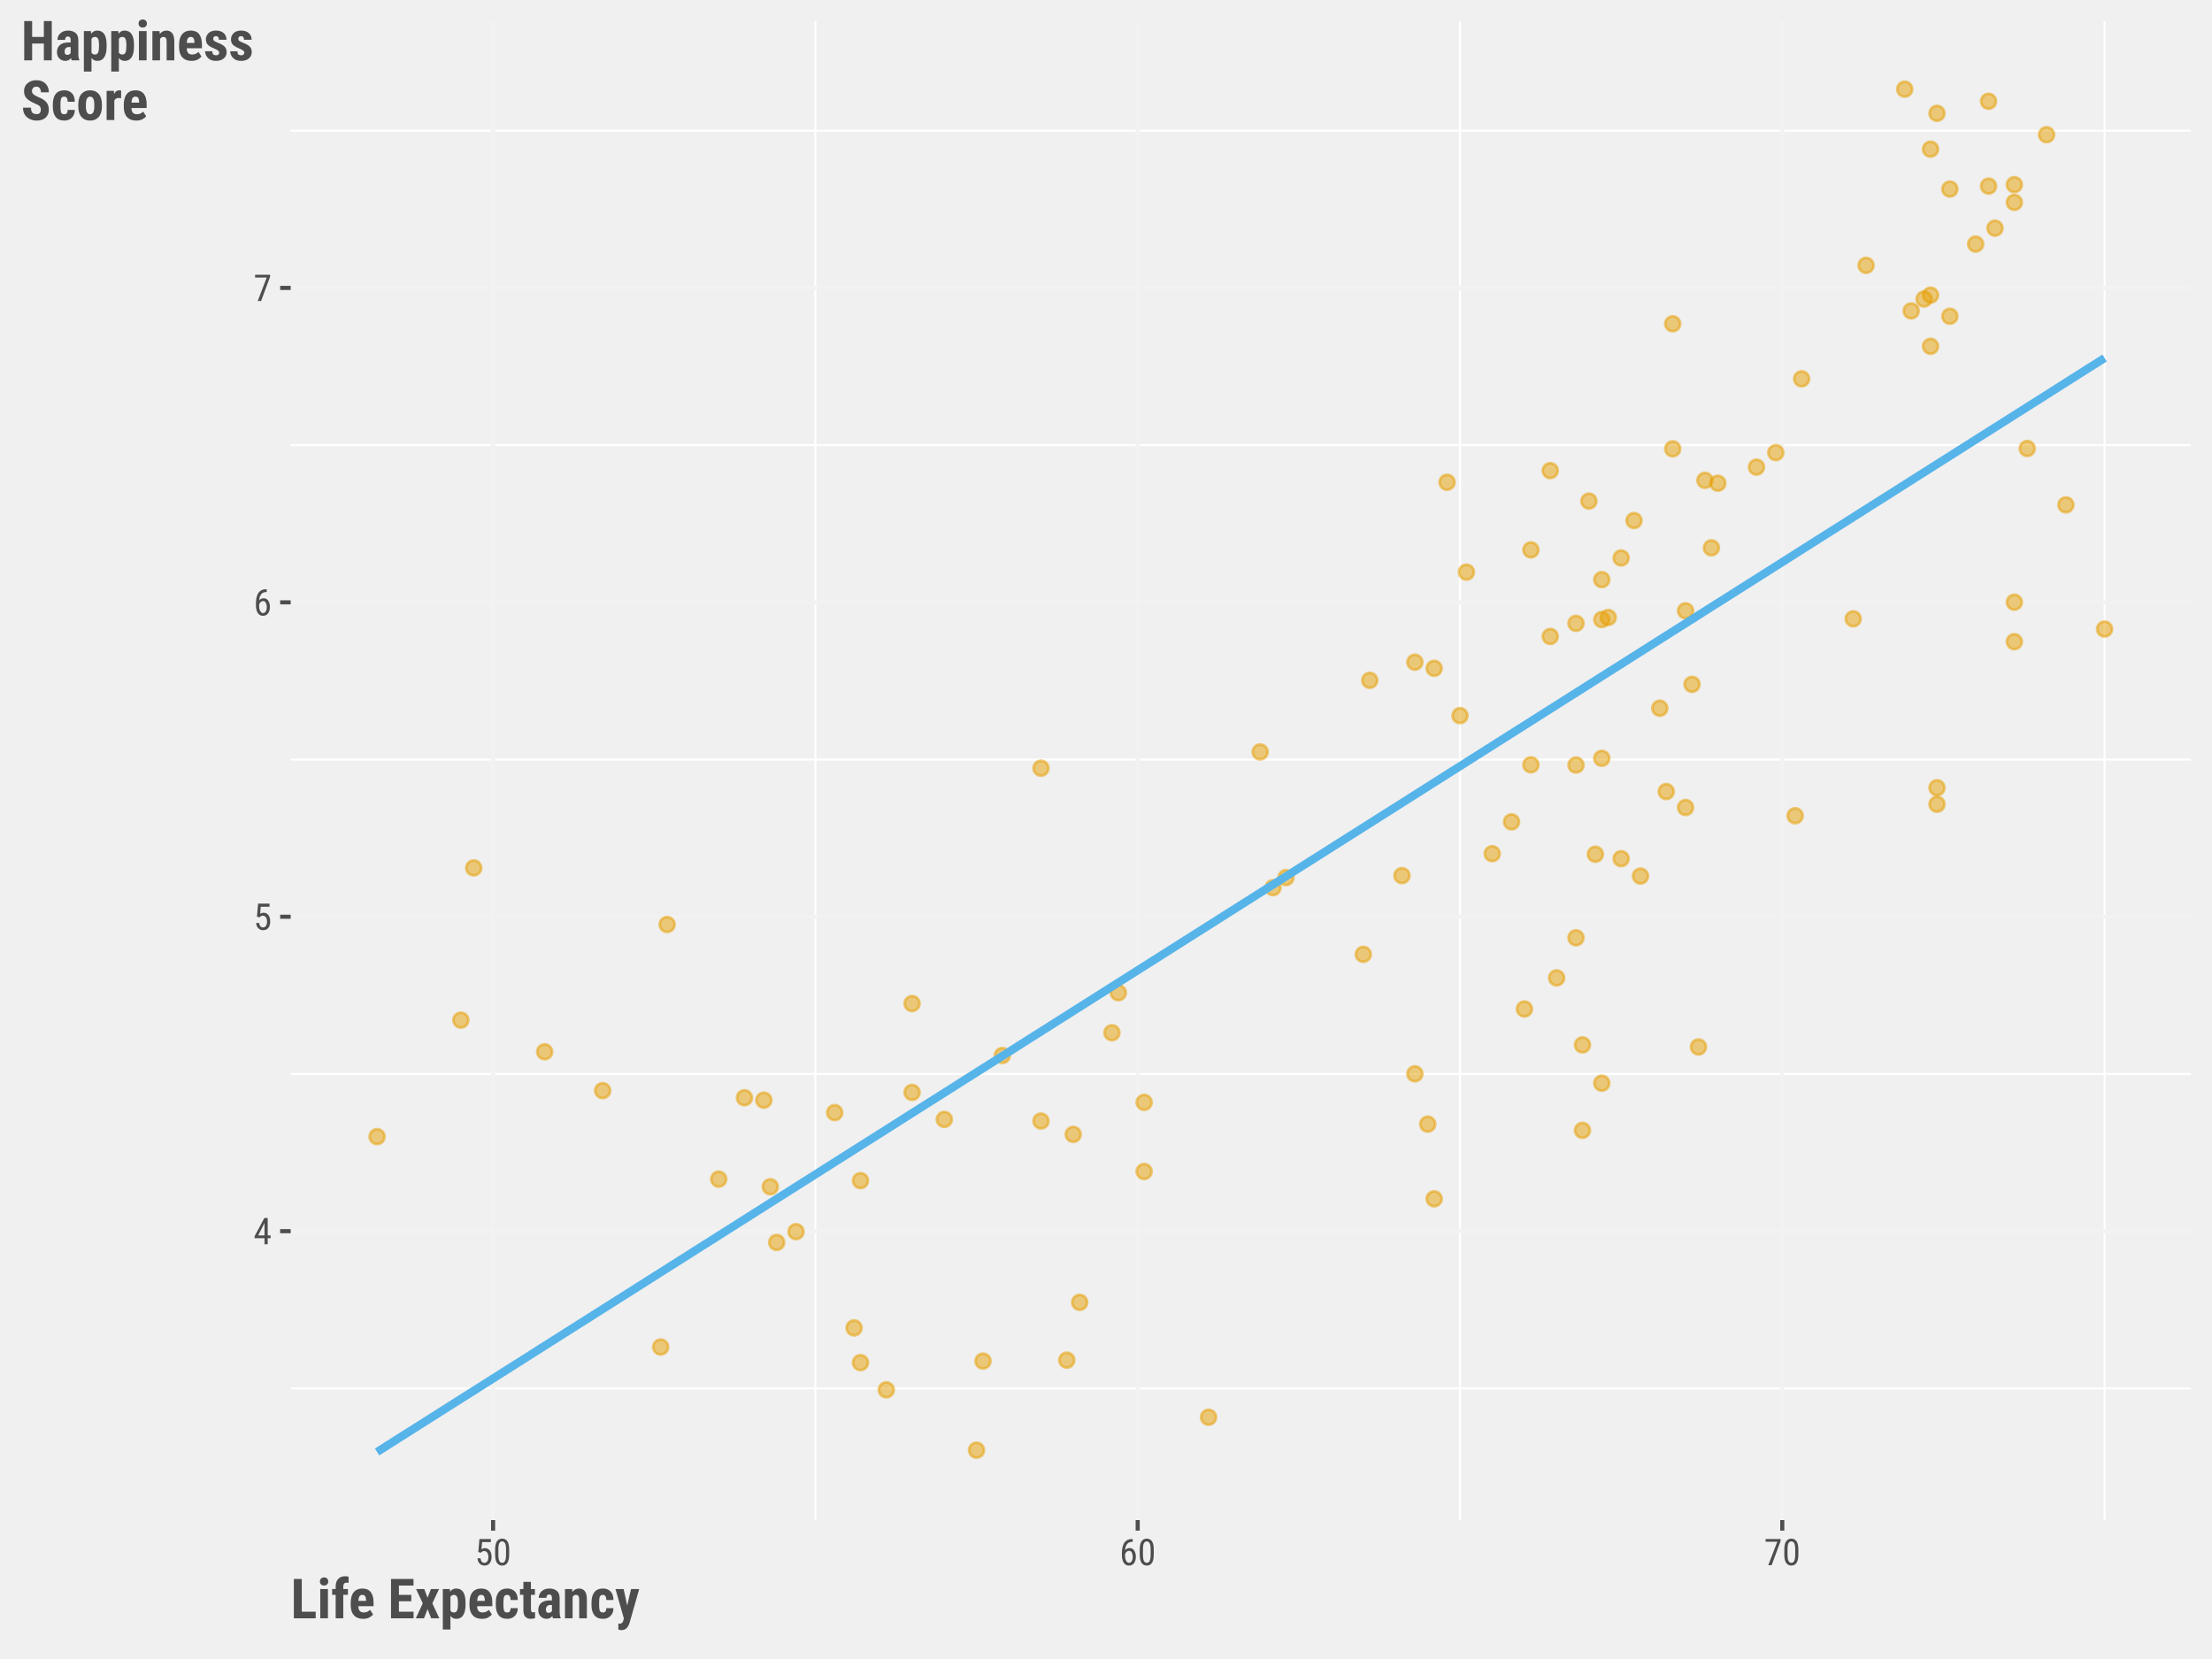
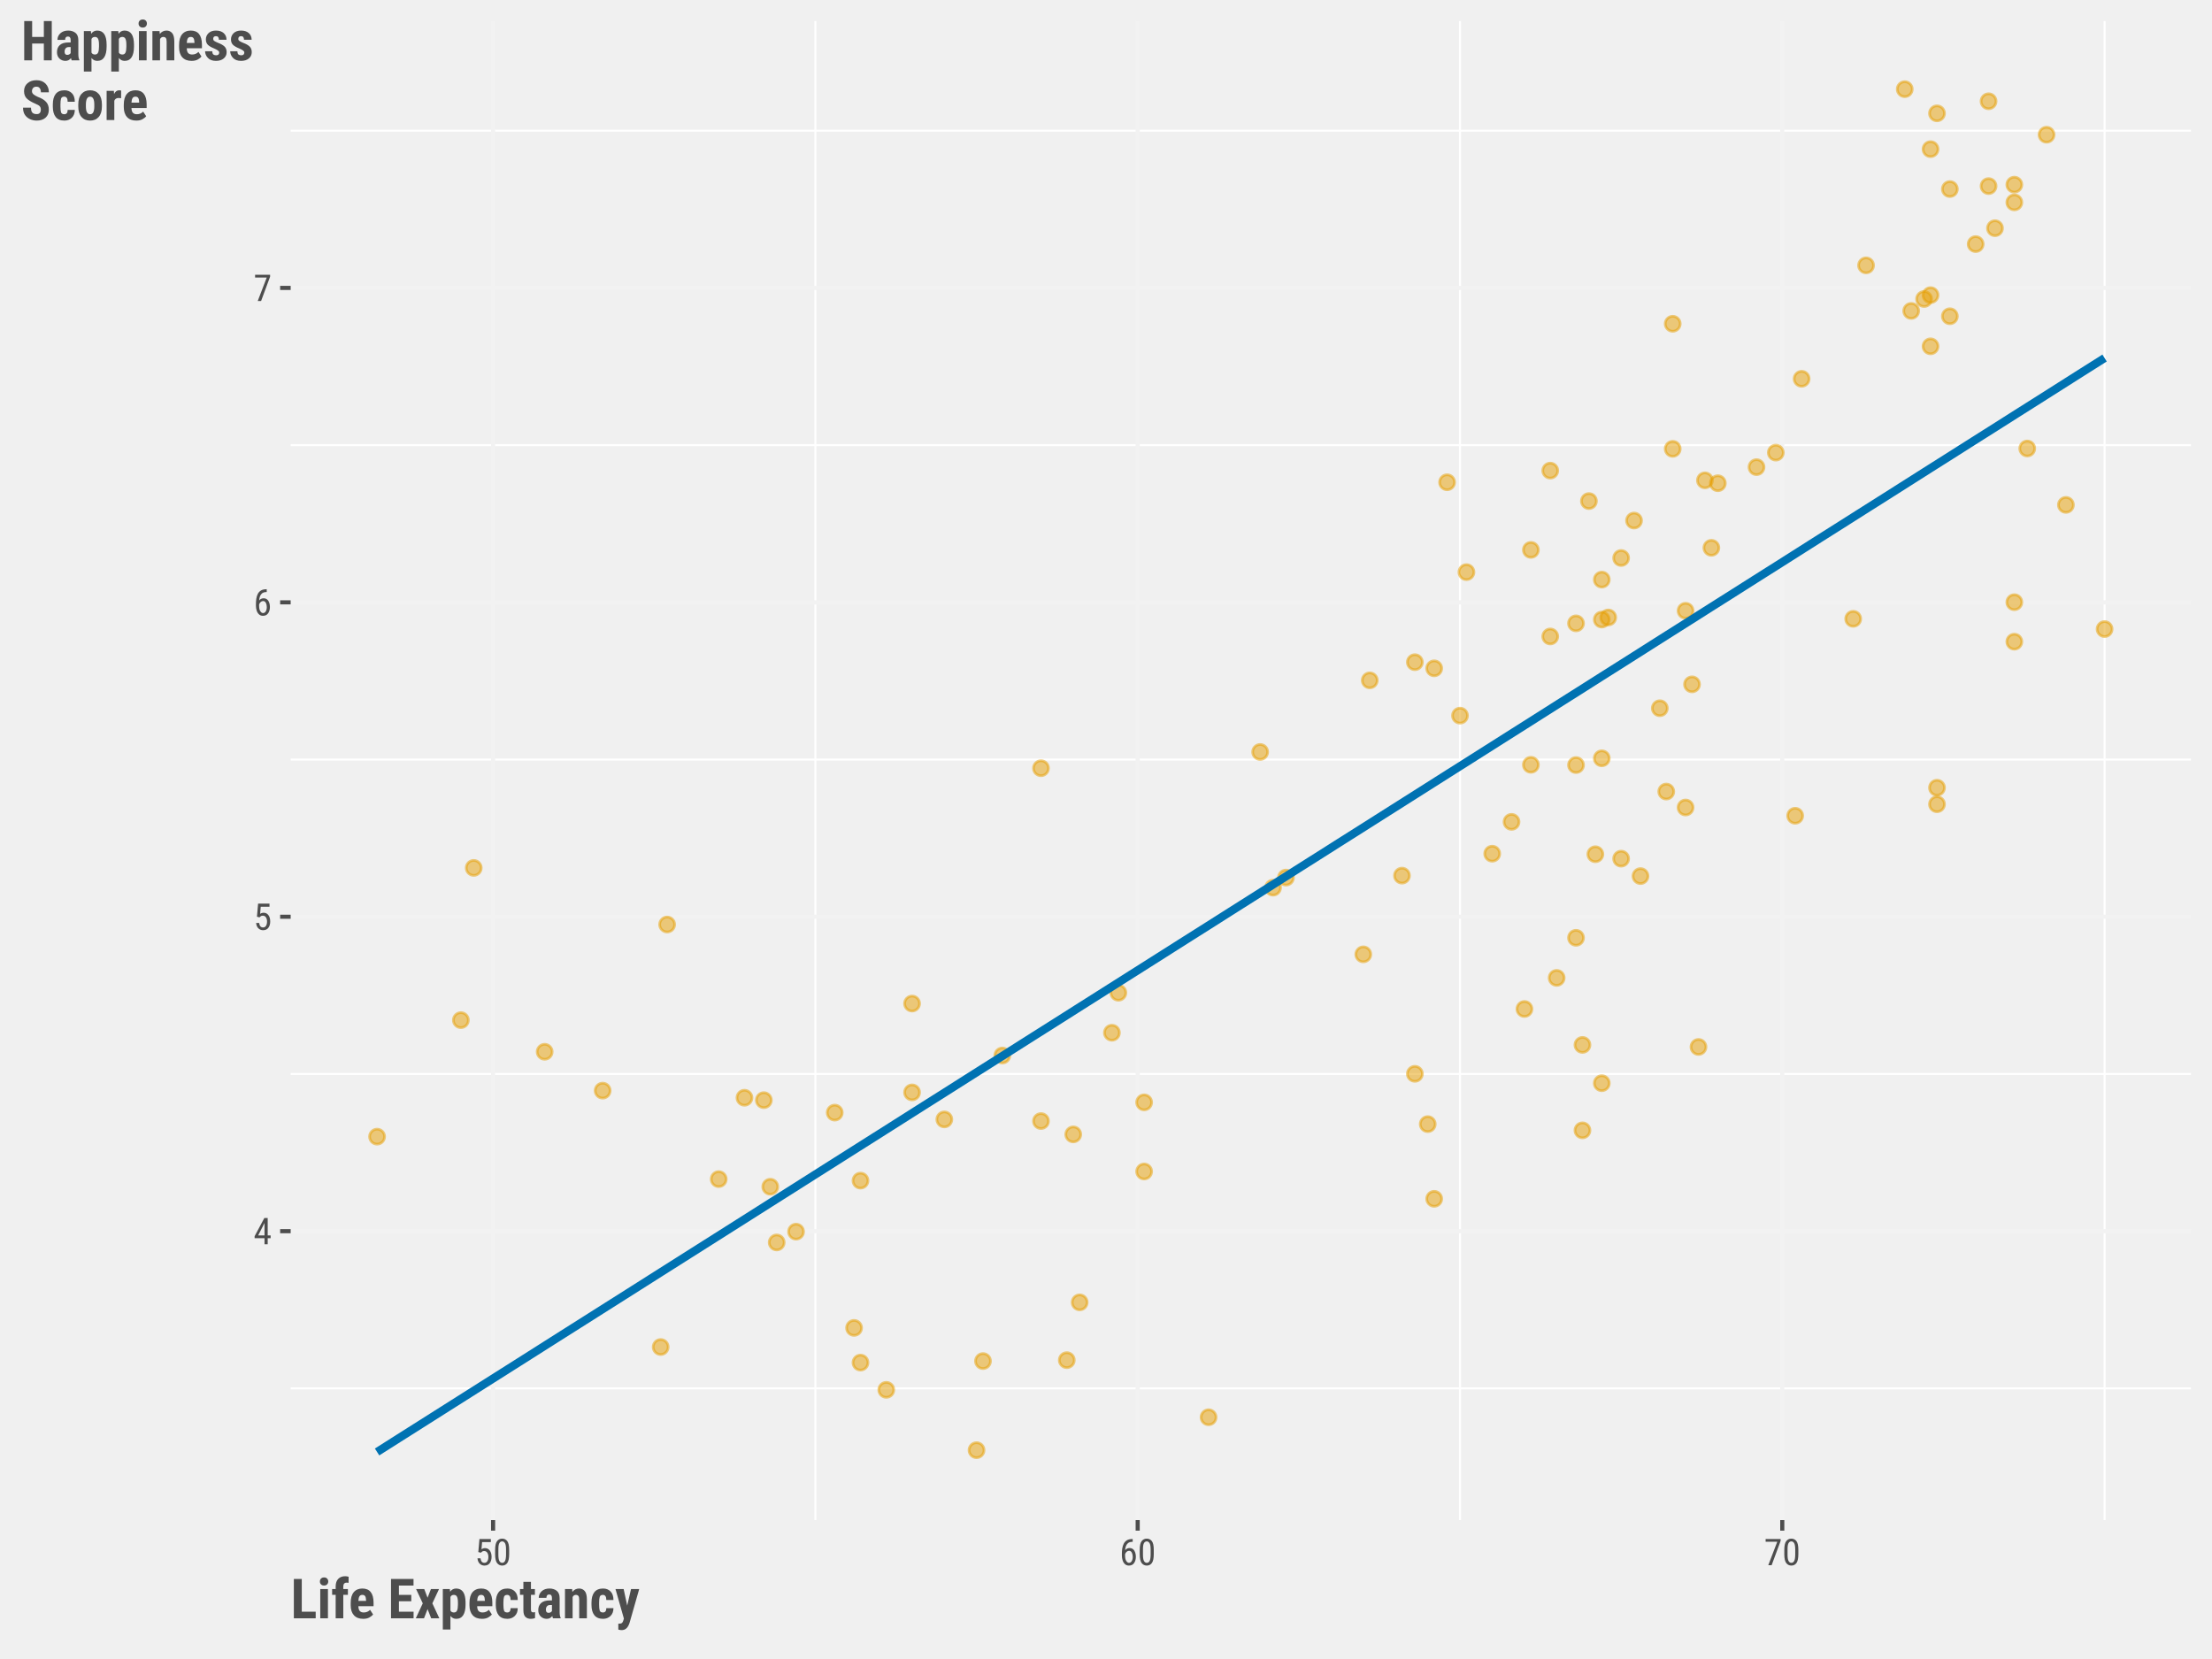
<svg xmlns="http://www.w3.org/2000/svg" class="svglite" width="576.00pt" height="432.00pt" viewBox="0 0 576.00 432.00">
  <defs>
    <style type="text/css">
    .svglite line, .svglite polyline, .svglite polygon, .svglite path, .svglite rect, .svglite circle {
      fill: none;
      stroke: #000000;
      stroke-linecap: round;
      stroke-linejoin: round;
      stroke-miterlimit: 10.00;
    }
    .svglite text {
      white-space: pre;
    }
  </style>
  </defs>
  <rect width="100%" height="100%" style="stroke: none; fill: none;" />
  <defs>
    <clipPath id="cpMC4wMHw1NzYuMDB8MC4wMHw0MzIuMDA=">
      <rect x="0.00" y="0.00" width="576.00" height="432.00" />
    </clipPath>
  </defs>
  <g clip-path="url(#cpMC4wMHw1NzYuMDB8MC4wMHw0MzIuMDA=)">
    <rect x="0.00" y="0.00" width="576.00" height="432.00" style="stroke-width: 1.07; stroke: none;" />
  </g>
  <defs>
    <clipPath id="cpNzUuNjl8NTcwLjUyfDUuNDh8Mzk1Ljgz">
      <rect x="75.69" y="5.48" width="494.83" height="390.35" />
    </clipPath>
  </defs>
  <g clip-path="url(#cpNzUuNjl8NTcwLjUyfDUuNDh8Mzk1Ljgz)">
    <polyline points="75.69,361.53 570.52,361.53 " style="stroke-width: 0.53; stroke: #FFFFFF; stroke-linecap: butt;" />
    <polyline points="75.69,279.66 570.52,279.66 " style="stroke-width: 0.53; stroke: #FFFFFF; stroke-linecap: butt;" />
    <polyline points="75.69,197.78 570.52,197.78 " style="stroke-width: 0.53; stroke: #FFFFFF; stroke-linecap: butt;" />
    <polyline points="75.69,115.91 570.52,115.91 " style="stroke-width: 0.53; stroke: #FFFFFF; stroke-linecap: butt;" />
    <polyline points="75.69,34.04 570.52,34.04 " style="stroke-width: 0.53; stroke: #FFFFFF; stroke-linecap: butt;" />
    <polyline points="212.32,395.83 212.32,5.48 " style="stroke-width: 0.53; stroke: #FFFFFF; stroke-linecap: butt;" />
    <polyline points="380.18,395.83 380.18,5.48 " style="stroke-width: 0.53; stroke: #FFFFFF; stroke-linecap: butt;" />
    <polyline points="548.03,395.83 548.03,5.48 " style="stroke-width: 0.53; stroke: #FFFFFF; stroke-linecap: butt;" />
    <polyline points="75.69,320.59 570.52,320.59 " style="stroke-width: 1.07; stroke: #F2F2F2; stroke-linecap: butt;" />
    <polyline points="75.69,238.72 570.52,238.72 " style="stroke-width: 1.07; stroke: #F2F2F2; stroke-linecap: butt;" />
    <polyline points="75.69,156.85 570.52,156.85 " style="stroke-width: 1.07; stroke: #F2F2F2; stroke-linecap: butt;" />
    <polyline points="75.69,74.97 570.52,74.97 " style="stroke-width: 1.07; stroke: #F2F2F2; stroke-linecap: butt;" />
    <polyline points="128.40,395.83 128.40,5.48 " style="stroke-width: 1.07; stroke: #F2F2F2; stroke-linecap: butt;" />
    <polyline points="296.25,395.83 296.25,5.48 " style="stroke-width: 1.07; stroke: #F2F2F2; stroke-linecap: butt;" />
    <polyline points="464.10,395.83 464.10,5.48 " style="stroke-width: 1.07; stroke: #F2F2F2; stroke-linecap: butt;" />
    <circle cx="172.04" cy="350.76" r="1.95" style="stroke-width: 0.71; stroke: #E69F00; stroke-opacity: 0.50; fill: #E69F00; fill-opacity: 0.50;" />
    <circle cx="442.28" cy="272.62" r="1.95" style="stroke-width: 0.71; stroke: #E69F00; stroke-opacity: 0.50; fill: #E69F00; fill-opacity: 0.50;" />
    <circle cx="443.96" cy="125.08" r="1.95" style="stroke-width: 0.71; stroke: #E69F00; stroke-opacity: 0.50; fill: #E69F00; fill-opacity: 0.50;" />
    <circle cx="412.07" cy="294.34" r="1.95" style="stroke-width: 0.71; stroke: #E69F00; stroke-opacity: 0.50; fill: #E69F00; fill-opacity: 0.50;" />
    <circle cx="524.53" cy="52.70" r="1.95" style="stroke-width: 0.71; stroke: #E69F00; stroke-opacity: 0.50; fill: #E69F00; fill-opacity: 0.50;" />
    <circle cx="514.46" cy="63.56" r="1.95" style="stroke-width: 0.71; stroke: #E69F00; stroke-opacity: 0.50; fill: #E69F00; fill-opacity: 0.50;" />
    <circle cx="388.57" cy="222.30" r="1.95" style="stroke-width: 0.71; stroke: #E69F00; stroke-opacity: 0.50; fill: #E69F00; fill-opacity: 0.50;" />
    <circle cx="368.43" cy="279.62" r="1.95" style="stroke-width: 0.71; stroke: #E69F00; stroke-opacity: 0.50; fill: #E69F00; fill-opacity: 0.50;" />
    <circle cx="398.64" cy="199.15" r="1.95" style="stroke-width: 0.71; stroke: #E69F00; stroke-opacity: 0.50; fill: #E69F00; fill-opacity: 0.50;" />
    <circle cx="497.67" cy="80.96" r="1.95" style="stroke-width: 0.71; stroke: #E69F00; stroke-opacity: 0.50; fill: #E69F00; fill-opacity: 0.50;" />
    <circle cx="200.58" cy="309.02" r="1.95" style="stroke-width: 0.71; stroke: #E69F00; stroke-opacity: 0.50; fill: #E69F00; fill-opacity: 0.50;" />
    <circle cx="356.68" cy="177.16" r="1.95" style="stroke-width: 0.71; stroke: #E69F00; stroke-opacity: 0.50; fill: #E69F00; fill-opacity: 0.50;" />
    <circle cx="427.18" cy="228.13" r="1.95" style="stroke-width: 0.71; stroke: #E69F00; stroke-opacity: 0.50; fill: #E69F00; fill-opacity: 0.50;" />
    <circle cx="277.79" cy="354.18" r="1.95" style="stroke-width: 0.71; stroke: #E69F00; stroke-opacity: 0.50; fill: #E69F00; fill-opacity: 0.50;" />
    <circle cx="403.68" cy="122.55" r="1.95" style="stroke-width: 0.71; stroke: #E69F00; stroke-opacity: 0.50; fill: #E69F00; fill-opacity: 0.50;" />
    <circle cx="410.39" cy="244.20" r="1.95" style="stroke-width: 0.71; stroke: #E69F00; stroke-opacity: 0.50; fill: #E69F00; fill-opacity: 0.50;" />
    <circle cx="193.86" cy="285.85" r="1.95" style="stroke-width: 0.71; stroke: #E69F00; stroke-opacity: 0.50; fill: #E69F00; fill-opacity: 0.50;" />
    <circle cx="173.72" cy="240.74" r="1.95" style="stroke-width: 0.71; stroke: #E69F00; stroke-opacity: 0.50; fill: #E69F00; fill-opacity: 0.50;" />
    <circle cx="524.53" cy="48.08" r="1.95" style="stroke-width: 0.71; stroke: #E69F00; stroke-opacity: 0.50; fill: #E69F00; fill-opacity: 0.50;" />
    <circle cx="98.19" cy="295.98" r="1.95" style="stroke-width: 0.71; stroke: #E69F00; stroke-opacity: 0.50; fill: #E69F00; fill-opacity: 0.50;" />
    <circle cx="462.42" cy="117.86" r="1.95" style="stroke-width: 0.71; stroke: #E69F00; stroke-opacity: 0.50; fill: #E69F00; fill-opacity: 0.50;" />
    <circle cx="425.50" cy="135.55" r="1.95" style="stroke-width: 0.71; stroke: #E69F00; stroke-opacity: 0.50; fill: #E69F00; fill-opacity: 0.50;" />
    <circle cx="261.00" cy="274.85" r="1.95" style="stroke-width: 0.71; stroke: #E69F00; stroke-opacity: 0.50; fill: #E69F00; fill-opacity: 0.50;" />
    <circle cx="485.92" cy="69.10" r="1.95" style="stroke-width: 0.71; stroke: #E69F00; stroke-opacity: 0.50; fill: #E69F00; fill-opacity: 0.50;" />
    <circle cx="467.46" cy="212.42" r="1.95" style="stroke-width: 0.71; stroke: #E69F00; stroke-opacity: 0.50; fill: #E69F00; fill-opacity: 0.50;" />
    <circle cx="469.14" cy="98.64" r="1.95" style="stroke-width: 0.71; stroke: #E69F00; stroke-opacity: 0.50; fill: #E69F00; fill-opacity: 0.50;" />
    <circle cx="504.39" cy="29.51" r="1.95" style="stroke-width: 0.71; stroke: #E69F00; stroke-opacity: 0.50; fill: #E69F00; fill-opacity: 0.50;" />
    <circle cx="393.60" cy="214.01" r="1.95" style="stroke-width: 0.71; stroke: #E69F00; stroke-opacity: 0.50; fill: #E69F00; fill-opacity: 0.50;" />
    <circle cx="438.92" cy="159.04" r="1.95" style="stroke-width: 0.71; stroke: #E69F00; stroke-opacity: 0.50; fill: #E69F00; fill-opacity: 0.50;" />
    <circle cx="398.64" cy="143.19" r="1.95" style="stroke-width: 0.71; stroke: #E69F00; stroke-opacity: 0.50; fill: #E69F00; fill-opacity: 0.50;" />
    <circle cx="440.60" cy="178.20" r="1.95" style="stroke-width: 0.71; stroke: #E69F00; stroke-opacity: 0.50; fill: #E69F00; fill-opacity: 0.50;" />
    <circle cx="271.07" cy="291.92" r="1.95" style="stroke-width: 0.71; stroke: #E69F00; stroke-opacity: 0.50; fill: #E69F00; fill-opacity: 0.50;" />
    <circle cx="495.99" cy="23.22" r="1.95" style="stroke-width: 0.71; stroke: #E69F00; stroke-opacity: 0.50; fill: #E69F00; fill-opacity: 0.50;" />
    <circle cx="527.89" cy="116.79" r="1.95" style="stroke-width: 0.71; stroke: #E69F00; stroke-opacity: 0.50; fill: #E69F00; fill-opacity: 0.50;" />
    <circle cx="291.22" cy="258.51" r="1.95" style="stroke-width: 0.71; stroke: #E69F00; stroke-opacity: 0.50; fill: #E69F00; fill-opacity: 0.50;" />
    <circle cx="371.78" cy="292.72" r="1.95" style="stroke-width: 0.71; stroke: #E69F00; stroke-opacity: 0.50; fill: #E69F00; fill-opacity: 0.50;" />
    <circle cx="501.03" cy="77.86" r="1.95" style="stroke-width: 0.71; stroke: #E69F00; stroke-opacity: 0.50; fill: #E69F00; fill-opacity: 0.50;" />
    <circle cx="504.39" cy="209.42" r="1.95" style="stroke-width: 0.71; stroke: #E69F00; stroke-opacity: 0.50; fill: #E69F00; fill-opacity: 0.50;" />
    <circle cx="376.82" cy="125.58" r="1.95" style="stroke-width: 0.71; stroke: #E69F00; stroke-opacity: 0.50; fill: #E69F00; fill-opacity: 0.50;" />
    <circle cx="202.25" cy="323.53" r="1.95" style="stroke-width: 0.71; stroke: #E69F00; stroke-opacity: 0.50; fill: #E69F00; fill-opacity: 0.50;" />
    <circle cx="224.07" cy="354.82" r="1.95" style="stroke-width: 0.71; stroke: #E69F00; stroke-opacity: 0.50; fill: #E69F00; fill-opacity: 0.50;" />
    <circle cx="417.10" cy="197.46" r="1.95" style="stroke-width: 0.71; stroke: #E69F00; stroke-opacity: 0.50; fill: #E69F00; fill-opacity: 0.50;" />
    <circle cx="297.93" cy="305.05" r="1.95" style="stroke-width: 0.71; stroke: #E69F00; stroke-opacity: 0.50; fill: #E69F00; fill-opacity: 0.50;" />
    <circle cx="331.50" cy="231.14" r="1.95" style="stroke-width: 0.71; stroke: #E69F00; stroke-opacity: 0.50; fill: #E69F00; fill-opacity: 0.50;" />
    <circle cx="396.96" cy="262.74" r="1.95" style="stroke-width: 0.71; stroke: #E69F00; stroke-opacity: 0.50; fill: #E69F00; fill-opacity: 0.50;" />
    <circle cx="502.71" cy="76.85" r="1.95" style="stroke-width: 0.71; stroke: #E69F00; stroke-opacity: 0.50; fill: #E69F00; fill-opacity: 0.50;" />
    <circle cx="519.49" cy="59.42" r="1.95" style="stroke-width: 0.71; stroke: #E69F00; stroke-opacity: 0.50; fill: #E69F00; fill-opacity: 0.50;" />
    <circle cx="524.53" cy="156.81" r="1.95" style="stroke-width: 0.71; stroke: #E69F00; stroke-opacity: 0.50; fill: #E69F00; fill-opacity: 0.50;" />
    <circle cx="120.01" cy="265.64" r="1.95" style="stroke-width: 0.71; stroke: #E69F00; stroke-opacity: 0.50; fill: #E69F00; fill-opacity: 0.50;" />
    <circle cx="548.03" cy="163.81" r="1.95" style="stroke-width: 0.71; stroke: #E69F00; stroke-opacity: 0.50; fill: #E69F00; fill-opacity: 0.50;" />
    <circle cx="373.46" cy="174.03" r="1.95" style="stroke-width: 0.71; stroke: #E69F00; stroke-opacity: 0.50; fill: #E69F00; fill-opacity: 0.50;" />
    <circle cx="297.93" cy="287.05" r="1.95" style="stroke-width: 0.71; stroke: #E69F00; stroke-opacity: 0.50; fill: #E69F00; fill-opacity: 0.50;" />
    <circle cx="365.07" cy="228.01" r="1.95" style="stroke-width: 0.71; stroke: #E69F00; stroke-opacity: 0.50; fill: #E69F00; fill-opacity: 0.50;" />
    <circle cx="410.39" cy="162.32" r="1.95" style="stroke-width: 0.71; stroke: #E69F00; stroke-opacity: 0.50; fill: #E69F00; fill-opacity: 0.50;" />
    <circle cx="415.43" cy="222.44" r="1.95" style="stroke-width: 0.71; stroke: #E69F00; stroke-opacity: 0.50; fill: #E69F00; fill-opacity: 0.50;" />
    <circle cx="230.79" cy="361.91" r="1.95" style="stroke-width: 0.71; stroke: #E69F00; stroke-opacity: 0.50; fill: #E69F00; fill-opacity: 0.50;" />
    <circle cx="418.78" cy="160.79" r="1.95" style="stroke-width: 0.71; stroke: #E69F00; stroke-opacity: 0.50; fill: #E69F00; fill-opacity: 0.50;" />
    <circle cx="507.74" cy="82.35" r="1.95" style="stroke-width: 0.71; stroke: #E69F00; stroke-opacity: 0.50; fill: #E69F00; fill-opacity: 0.50;" />
    <circle cx="422.14" cy="223.59" r="1.95" style="stroke-width: 0.71; stroke: #E69F00; stroke-opacity: 0.50; fill: #E69F00; fill-opacity: 0.50;" />
    <circle cx="281.14" cy="339.13" r="1.95" style="stroke-width: 0.71; stroke: #E69F00; stroke-opacity: 0.50; fill: #E69F00; fill-opacity: 0.50;" />
    <circle cx="255.97" cy="354.42" r="1.95" style="stroke-width: 0.71; stroke: #E69F00; stroke-opacity: 0.50; fill: #E69F00; fill-opacity: 0.50;" />
    <circle cx="413.75" cy="130.48" r="1.95" style="stroke-width: 0.71; stroke: #E69F00; stroke-opacity: 0.50; fill: #E69F00; fill-opacity: 0.50;" />
    <circle cx="156.93" cy="284.00" r="1.95" style="stroke-width: 0.71; stroke: #E69F00; stroke-opacity: 0.50; fill: #E69F00; fill-opacity: 0.50;" />
    <circle cx="245.90" cy="291.49" r="1.95" style="stroke-width: 0.71; stroke: #E69F00; stroke-opacity: 0.50; fill: #E69F00; fill-opacity: 0.50;" />
    <circle cx="403.68" cy="165.73" r="1.95" style="stroke-width: 0.71; stroke: #E69F00; stroke-opacity: 0.50; fill: #E69F00; fill-opacity: 0.50;" />
    <circle cx="435.57" cy="116.88" r="1.95" style="stroke-width: 0.71; stroke: #E69F00; stroke-opacity: 0.50; fill: #E69F00; fill-opacity: 0.50;" />
    <circle cx="380.18" cy="186.35" r="1.95" style="stroke-width: 0.71; stroke: #E69F00; stroke-opacity: 0.50; fill: #E69F00; fill-opacity: 0.50;" />
    <circle cx="334.86" cy="228.52" r="1.95" style="stroke-width: 0.71; stroke: #E69F00; stroke-opacity: 0.50; fill: #E69F00; fill-opacity: 0.50;" />
    <circle cx="438.92" cy="210.27" r="1.95" style="stroke-width: 0.71; stroke: #E69F00; stroke-opacity: 0.50; fill: #E69F00; fill-opacity: 0.50;" />
    <circle cx="198.90" cy="286.48" r="1.95" style="stroke-width: 0.71; stroke: #E69F00; stroke-opacity: 0.50; fill: #E69F00; fill-opacity: 0.50;" />
    <circle cx="279.47" cy="295.39" r="1.95" style="stroke-width: 0.71; stroke: #E69F00; stroke-opacity: 0.50; fill: #E69F00; fill-opacity: 0.50;" />
    <circle cx="237.50" cy="284.46" r="1.95" style="stroke-width: 0.71; stroke: #E69F00; stroke-opacity: 0.50; fill: #E69F00; fill-opacity: 0.50;" />
    <circle cx="355.00" cy="248.51" r="1.95" style="stroke-width: 0.71; stroke: #E69F00; stroke-opacity: 0.50; fill: #E69F00; fill-opacity: 0.50;" />
    <circle cx="502.71" cy="38.84" r="1.95" style="stroke-width: 0.71; stroke: #E69F00; stroke-opacity: 0.50; fill: #E69F00; fill-opacity: 0.50;" />
    <circle cx="517.82" cy="48.46" r="1.95" style="stroke-width: 0.71; stroke: #E69F00; stroke-opacity: 0.50; fill: #E69F00; fill-opacity: 0.50;" />
    <circle cx="422.14" cy="145.30" r="1.95" style="stroke-width: 0.71; stroke: #E69F00; stroke-opacity: 0.50; fill: #E69F00; fill-opacity: 0.50;" />
    <circle cx="187.15" cy="307.04" r="1.95" style="stroke-width: 0.71; stroke: #E69F00; stroke-opacity: 0.50; fill: #E69F00; fill-opacity: 0.50;" />
    <circle cx="123.36" cy="226.00" r="1.95" style="stroke-width: 0.71; stroke: #E69F00; stroke-opacity: 0.50; fill: #E69F00; fill-opacity: 0.50;" />
    <circle cx="517.82" cy="26.37" r="1.95" style="stroke-width: 0.71; stroke: #E69F00; stroke-opacity: 0.50; fill: #E69F00; fill-opacity: 0.50;" />
    <circle cx="271.07" cy="200.04" r="1.95" style="stroke-width: 0.71; stroke: #E69F00; stroke-opacity: 0.50; fill: #E69F00; fill-opacity: 0.50;" />
    <circle cx="457.39" cy="121.64" r="1.95" style="stroke-width: 0.71; stroke: #E69F00; stroke-opacity: 0.50; fill: #E69F00; fill-opacity: 0.50;" />
    <circle cx="432.21" cy="184.42" r="1.95" style="stroke-width: 0.71; stroke: #E69F00; stroke-opacity: 0.50; fill: #E69F00; fill-opacity: 0.50;" />
    <circle cx="328.14" cy="195.81" r="1.95" style="stroke-width: 0.71; stroke: #E69F00; stroke-opacity: 0.50; fill: #E69F00; fill-opacity: 0.50;" />
    <circle cx="504.39" cy="205.12" r="1.95" style="stroke-width: 0.71; stroke: #E69F00; stroke-opacity: 0.50; fill: #E69F00; fill-opacity: 0.50;" />
    <circle cx="417.10" cy="161.33" r="1.95" style="stroke-width: 0.71; stroke: #E69F00; stroke-opacity: 0.50; fill: #E69F00; fill-opacity: 0.50;" />
    <circle cx="368.43" cy="172.43" r="1.95" style="stroke-width: 0.71; stroke: #E69F00; stroke-opacity: 0.50; fill: #E69F00; fill-opacity: 0.50;" />
    <circle cx="314.71" cy="369.05" r="1.95" style="stroke-width: 0.71; stroke: #E69F00; stroke-opacity: 0.50; fill: #E69F00; fill-opacity: 0.50;" />
    <circle cx="289.54" cy="268.92" r="1.95" style="stroke-width: 0.71; stroke: #E69F00; stroke-opacity: 0.50; fill: #E69F00; fill-opacity: 0.50;" />
    <circle cx="433.89" cy="206.12" r="1.95" style="stroke-width: 0.71; stroke: #E69F00; stroke-opacity: 0.50; fill: #E69F00; fill-opacity: 0.50;" />
    <circle cx="141.83" cy="273.88" r="1.95" style="stroke-width: 0.71; stroke: #E69F00; stroke-opacity: 0.50; fill: #E69F00; fill-opacity: 0.50;" />
    <circle cx="445.64" cy="142.65" r="1.95" style="stroke-width: 0.71; stroke: #E69F00; stroke-opacity: 0.50; fill: #E69F00; fill-opacity: 0.50;" />
    <circle cx="482.57" cy="161.14" r="1.95" style="stroke-width: 0.71; stroke: #E69F00; stroke-opacity: 0.50; fill: #E69F00; fill-opacity: 0.50;" />
    <circle cx="237.50" cy="261.32" r="1.95" style="stroke-width: 0.71; stroke: #E69F00; stroke-opacity: 0.50; fill: #E69F00; fill-opacity: 0.50;" />
    <circle cx="524.53" cy="167.09" r="1.95" style="stroke-width: 0.71; stroke: #E69F00; stroke-opacity: 0.50; fill: #E69F00; fill-opacity: 0.50;" />
    <circle cx="537.96" cy="131.47" r="1.95" style="stroke-width: 0.71; stroke: #E69F00; stroke-opacity: 0.50; fill: #E69F00; fill-opacity: 0.50;" />
    <circle cx="417.10" cy="282.06" r="1.95" style="stroke-width: 0.71; stroke: #E69F00; stroke-opacity: 0.50; fill: #E69F00; fill-opacity: 0.50;" />
    <circle cx="507.74" cy="49.23" r="1.95" style="stroke-width: 0.71; stroke: #E69F00; stroke-opacity: 0.50; fill: #E69F00; fill-opacity: 0.50;" />
    <circle cx="532.92" cy="35.08" r="1.95" style="stroke-width: 0.71; stroke: #E69F00; stroke-opacity: 0.50; fill: #E69F00; fill-opacity: 0.50;" />
    <circle cx="254.29" cy="377.62" r="1.95" style="stroke-width: 0.71; stroke: #E69F00; stroke-opacity: 0.50; fill: #E69F00; fill-opacity: 0.50;" />
    <circle cx="417.10" cy="150.93" r="1.95" style="stroke-width: 0.71; stroke: #E69F00; stroke-opacity: 0.50; fill: #E69F00; fill-opacity: 0.50;" />
    <circle cx="207.29" cy="320.72" r="1.95" style="stroke-width: 0.71; stroke: #E69F00; stroke-opacity: 0.50; fill: #E69F00; fill-opacity: 0.50;" />
    <circle cx="412.07" cy="272.09" r="1.95" style="stroke-width: 0.71; stroke: #E69F00; stroke-opacity: 0.50; fill: #E69F00; fill-opacity: 0.50;" />
    <circle cx="410.39" cy="199.22" r="1.95" style="stroke-width: 0.71; stroke: #E69F00; stroke-opacity: 0.50; fill: #E69F00; fill-opacity: 0.50;" />
    <circle cx="224.07" cy="307.43" r="1.95" style="stroke-width: 0.71; stroke: #E69F00; stroke-opacity: 0.50; fill: #E69F00; fill-opacity: 0.50;" />
    <circle cx="373.46" cy="312.17" r="1.95" style="stroke-width: 0.71; stroke: #E69F00; stroke-opacity: 0.50; fill: #E69F00; fill-opacity: 0.50;" />
    <circle cx="502.71" cy="90.18" r="1.95" style="stroke-width: 0.71; stroke: #E69F00; stroke-opacity: 0.50; fill: #E69F00; fill-opacity: 0.50;" />
    <circle cx="435.57" cy="84.31" r="1.95" style="stroke-width: 0.71; stroke: #E69F00; stroke-opacity: 0.50; fill: #E69F00; fill-opacity: 0.50;" />
    <circle cx="447.32" cy="125.83" r="1.95" style="stroke-width: 0.71; stroke: #E69F00; stroke-opacity: 0.50; fill: #E69F00; fill-opacity: 0.50;" />
    <circle cx="381.86" cy="148.98" r="1.95" style="stroke-width: 0.71; stroke: #E69F00; stroke-opacity: 0.50; fill: #E69F00; fill-opacity: 0.50;" />
    <circle cx="405.35" cy="254.64" r="1.95" style="stroke-width: 0.71; stroke: #E69F00; stroke-opacity: 0.50; fill: #E69F00; fill-opacity: 0.50;" />
    <circle cx="217.36" cy="289.72" r="1.95" style="stroke-width: 0.71; stroke: #E69F00; stroke-opacity: 0.50; fill: #E69F00; fill-opacity: 0.50;" />
    <circle cx="222.40" cy="345.78" r="1.95" style="stroke-width: 0.71; stroke: #E69F00; stroke-opacity: 0.50; fill: #E69F00; fill-opacity: 0.50;" />
-     <polyline points="98.19,378.09 103.88,374.48 109.57,370.88 115.27,367.27 120.96,363.67 126.66,360.06 132.35,356.46 138.05,352.85 143.74,349.24 149.43,345.64 155.13,342.03 160.82,338.43 166.52,334.82 172.21,331.21 177.90,327.61 183.60,324.00 189.29,320.40 194.99,316.79 200.68,313.18 206.38,309.58 212.07,305.97 217.76,302.37 223.46,298.76 229.15,295.16 234.85,291.55 240.54,287.94 246.24,284.34 251.93,280.73 257.62,277.13 263.32,273.52 269.01,269.91 274.71,266.31 280.40,262.70 286.09,259.10 291.79,255.49 297.48,251.89 303.18,248.28 308.87,244.67 314.57,241.07 320.26,237.46 325.95,233.86 331.65,230.25 337.34,226.64 343.04,223.04 348.73,219.43 354.43,215.83 360.12,212.22 365.81,208.62 371.51,205.01 377.20,201.40 382.90,197.80 388.59,194.19 394.28,190.59 399.98,186.98 405.67,183.37 411.37,179.77 417.06,176.16 422.76,172.56 428.45,168.95 434.14,165.34 439.84,161.74 445.53,158.13 451.23,154.53 456.92,150.92 462.62,147.32 468.31,143.71 474.00,140.10 479.70,136.50 485.39,132.89 491.09,129.29 496.78,125.68 502.47,122.07 508.17,118.47 513.86,114.86 519.56,111.26 525.25,107.65 530.95,104.05 536.64,100.44 542.33,96.83 548.03,93.23 " style="stroke-width: 2.13; stroke: #56B4E9; stroke-linecap: butt;" />
+     <polyline points="98.19,378.09 103.88,374.48 109.57,370.88 115.27,367.27 120.96,363.67 126.66,360.06 132.35,356.46 138.05,352.85 143.74,349.24 149.43,345.64 155.13,342.03 160.82,338.43 166.52,334.82 172.21,331.21 177.90,327.61 183.60,324.00 189.29,320.40 194.99,316.79 200.68,313.18 206.38,309.58 212.07,305.97 217.76,302.37 223.46,298.76 229.15,295.16 234.85,291.55 240.54,287.94 246.24,284.34 251.93,280.73 257.62,277.13 263.32,273.52 269.01,269.91 274.71,266.31 280.40,262.70 286.09,259.10 291.79,255.49 297.48,251.89 303.18,248.28 308.87,244.67 314.57,241.07 320.26,237.46 325.95,233.86 331.65,230.25 337.34,226.64 343.04,223.04 348.73,219.43 354.43,215.83 360.12,212.22 365.81,208.62 371.51,205.01 377.20,201.40 382.90,197.80 388.59,194.19 394.28,190.59 399.98,186.98 405.67,183.37 411.37,179.77 417.06,176.16 422.76,172.56 428.45,168.95 434.14,165.34 439.84,161.74 445.53,158.13 451.23,154.53 456.92,150.92 462.62,147.32 468.31,143.71 474.00,140.10 479.70,136.50 485.39,132.89 491.09,129.29 496.78,125.68 502.47,122.07 508.17,118.47 513.86,114.86 519.56,111.26 525.25,107.65 530.95,104.05 536.64,100.44 542.33,96.83 548.03,93.23 " style="stroke-width: 2.13; stroke: #0072B2; stroke-linecap: butt;" />
  </g>
  <g clip-path="url(#cpMC4wMHw1NzYuMDB8MC4wMHw0MzIuMDA=)">
    <text x="70.76" y="324.00" text-anchor="end" style="font-size: 9.60px;fill: #4D4D4D; font-family: &quot;Roboto Condensed&quot;;" textLength="4.74px" lengthAdjust="spacingAndGlyphs">4</text>
    <text x="70.76" y="242.13" text-anchor="end" style="font-size: 9.60px;fill: #4D4D4D; font-family: &quot;Roboto Condensed&quot;;" textLength="4.74px" lengthAdjust="spacingAndGlyphs">5</text>
    <text x="70.76" y="160.26" text-anchor="end" style="font-size: 9.60px;fill: #4D4D4D; font-family: &quot;Roboto Condensed&quot;;" textLength="4.74px" lengthAdjust="spacingAndGlyphs">6</text>
    <text x="70.76" y="78.38" text-anchor="end" style="font-size: 9.60px;fill: #4D4D4D; font-family: &quot;Roboto Condensed&quot;;" textLength="4.74px" lengthAdjust="spacingAndGlyphs">7</text>
    <polyline points="72.95,320.59 75.69,320.59 " style="stroke-width: 1.07; stroke: #4D4D4D; stroke-linecap: butt;" />
    <polyline points="72.95,238.72 75.69,238.72 " style="stroke-width: 1.07; stroke: #4D4D4D; stroke-linecap: butt;" />
    <polyline points="72.95,156.85 75.69,156.85 " style="stroke-width: 1.07; stroke: #4D4D4D; stroke-linecap: butt;" />
    <polyline points="72.95,74.97 75.69,74.97 " style="stroke-width: 1.07; stroke: #4D4D4D; stroke-linecap: butt;" />
    <polyline points="128.40,398.57 128.40,395.83 " style="stroke-width: 1.07; stroke: #4D4D4D; stroke-linecap: butt;" />
    <polyline points="296.25,398.57 296.25,395.83 " style="stroke-width: 1.07; stroke: #4D4D4D; stroke-linecap: butt;" />
    <polyline points="464.10,398.57 464.10,395.83 " style="stroke-width: 1.07; stroke: #4D4D4D; stroke-linecap: butt;" />
    <text x="128.40" y="407.58" text-anchor="middle" style="font-size: 9.60px;fill: #4D4D4D; font-family: &quot;Roboto Condensed&quot;;" textLength="9.48px" lengthAdjust="spacingAndGlyphs">50</text>
    <text x="296.25" y="407.58" text-anchor="middle" style="font-size: 9.60px;fill: #4D4D4D; font-family: &quot;Roboto Condensed&quot;;" textLength="9.48px" lengthAdjust="spacingAndGlyphs">60</text>
    <text x="464.10" y="407.58" text-anchor="middle" style="font-size: 9.60px;fill: #4D4D4D; font-family: &quot;Roboto Condensed&quot;;" textLength="9.48px" lengthAdjust="spacingAndGlyphs">70</text>
    <text x="75.69" y="421.40" style="font-size: 14.40px; font-weight: bold;fill: #4D4D4D; font-family: &quot;Roboto Condensed&quot;;" textLength="90.98px" lengthAdjust="spacingAndGlyphs">Life Expectancy</text>
    <text x="5.48" y="15.71" style="font-size: 14.40px; font-weight: bold;fill: #4D4D4D; font-family: &quot;Roboto Condensed&quot;;" textLength="60.54px" lengthAdjust="spacingAndGlyphs">Happiness</text>
    <text x="5.48" y="31.26" style="font-size: 14.40px; font-weight: bold;fill: #4D4D4D; font-family: &quot;Roboto Condensed&quot;;" textLength="33.22px" lengthAdjust="spacingAndGlyphs">Score</text>
  </g>
</svg>
